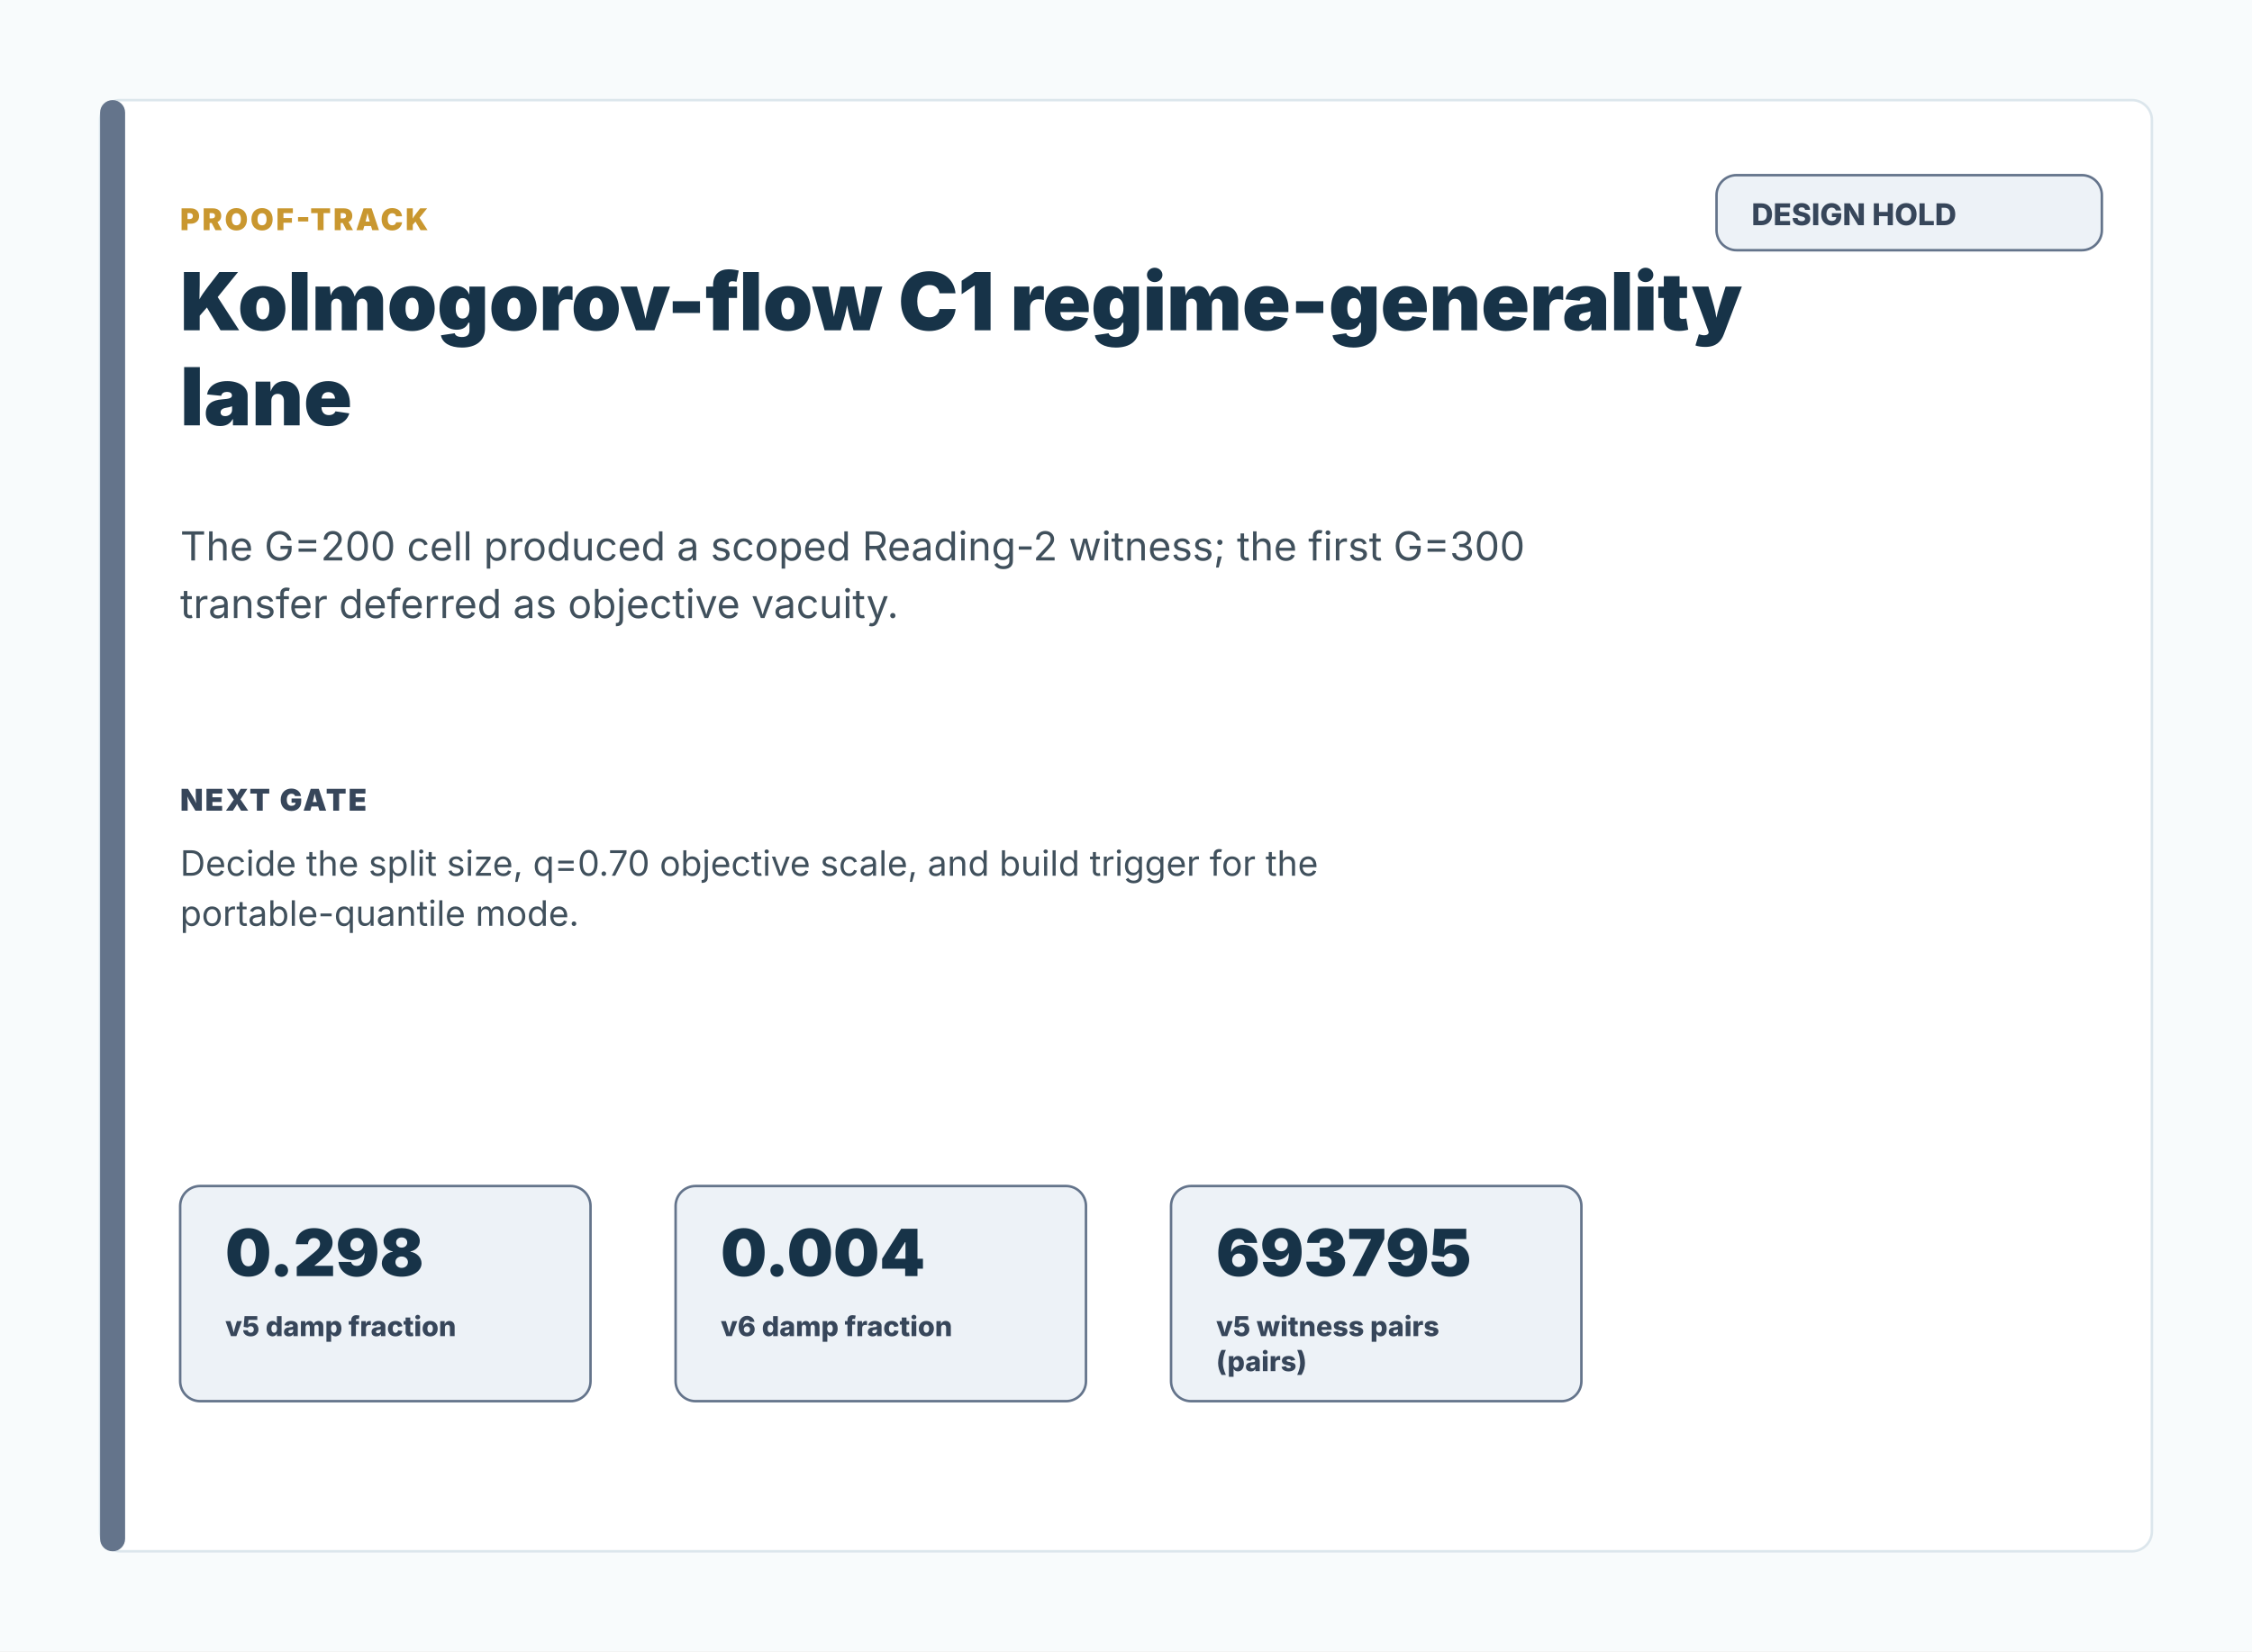
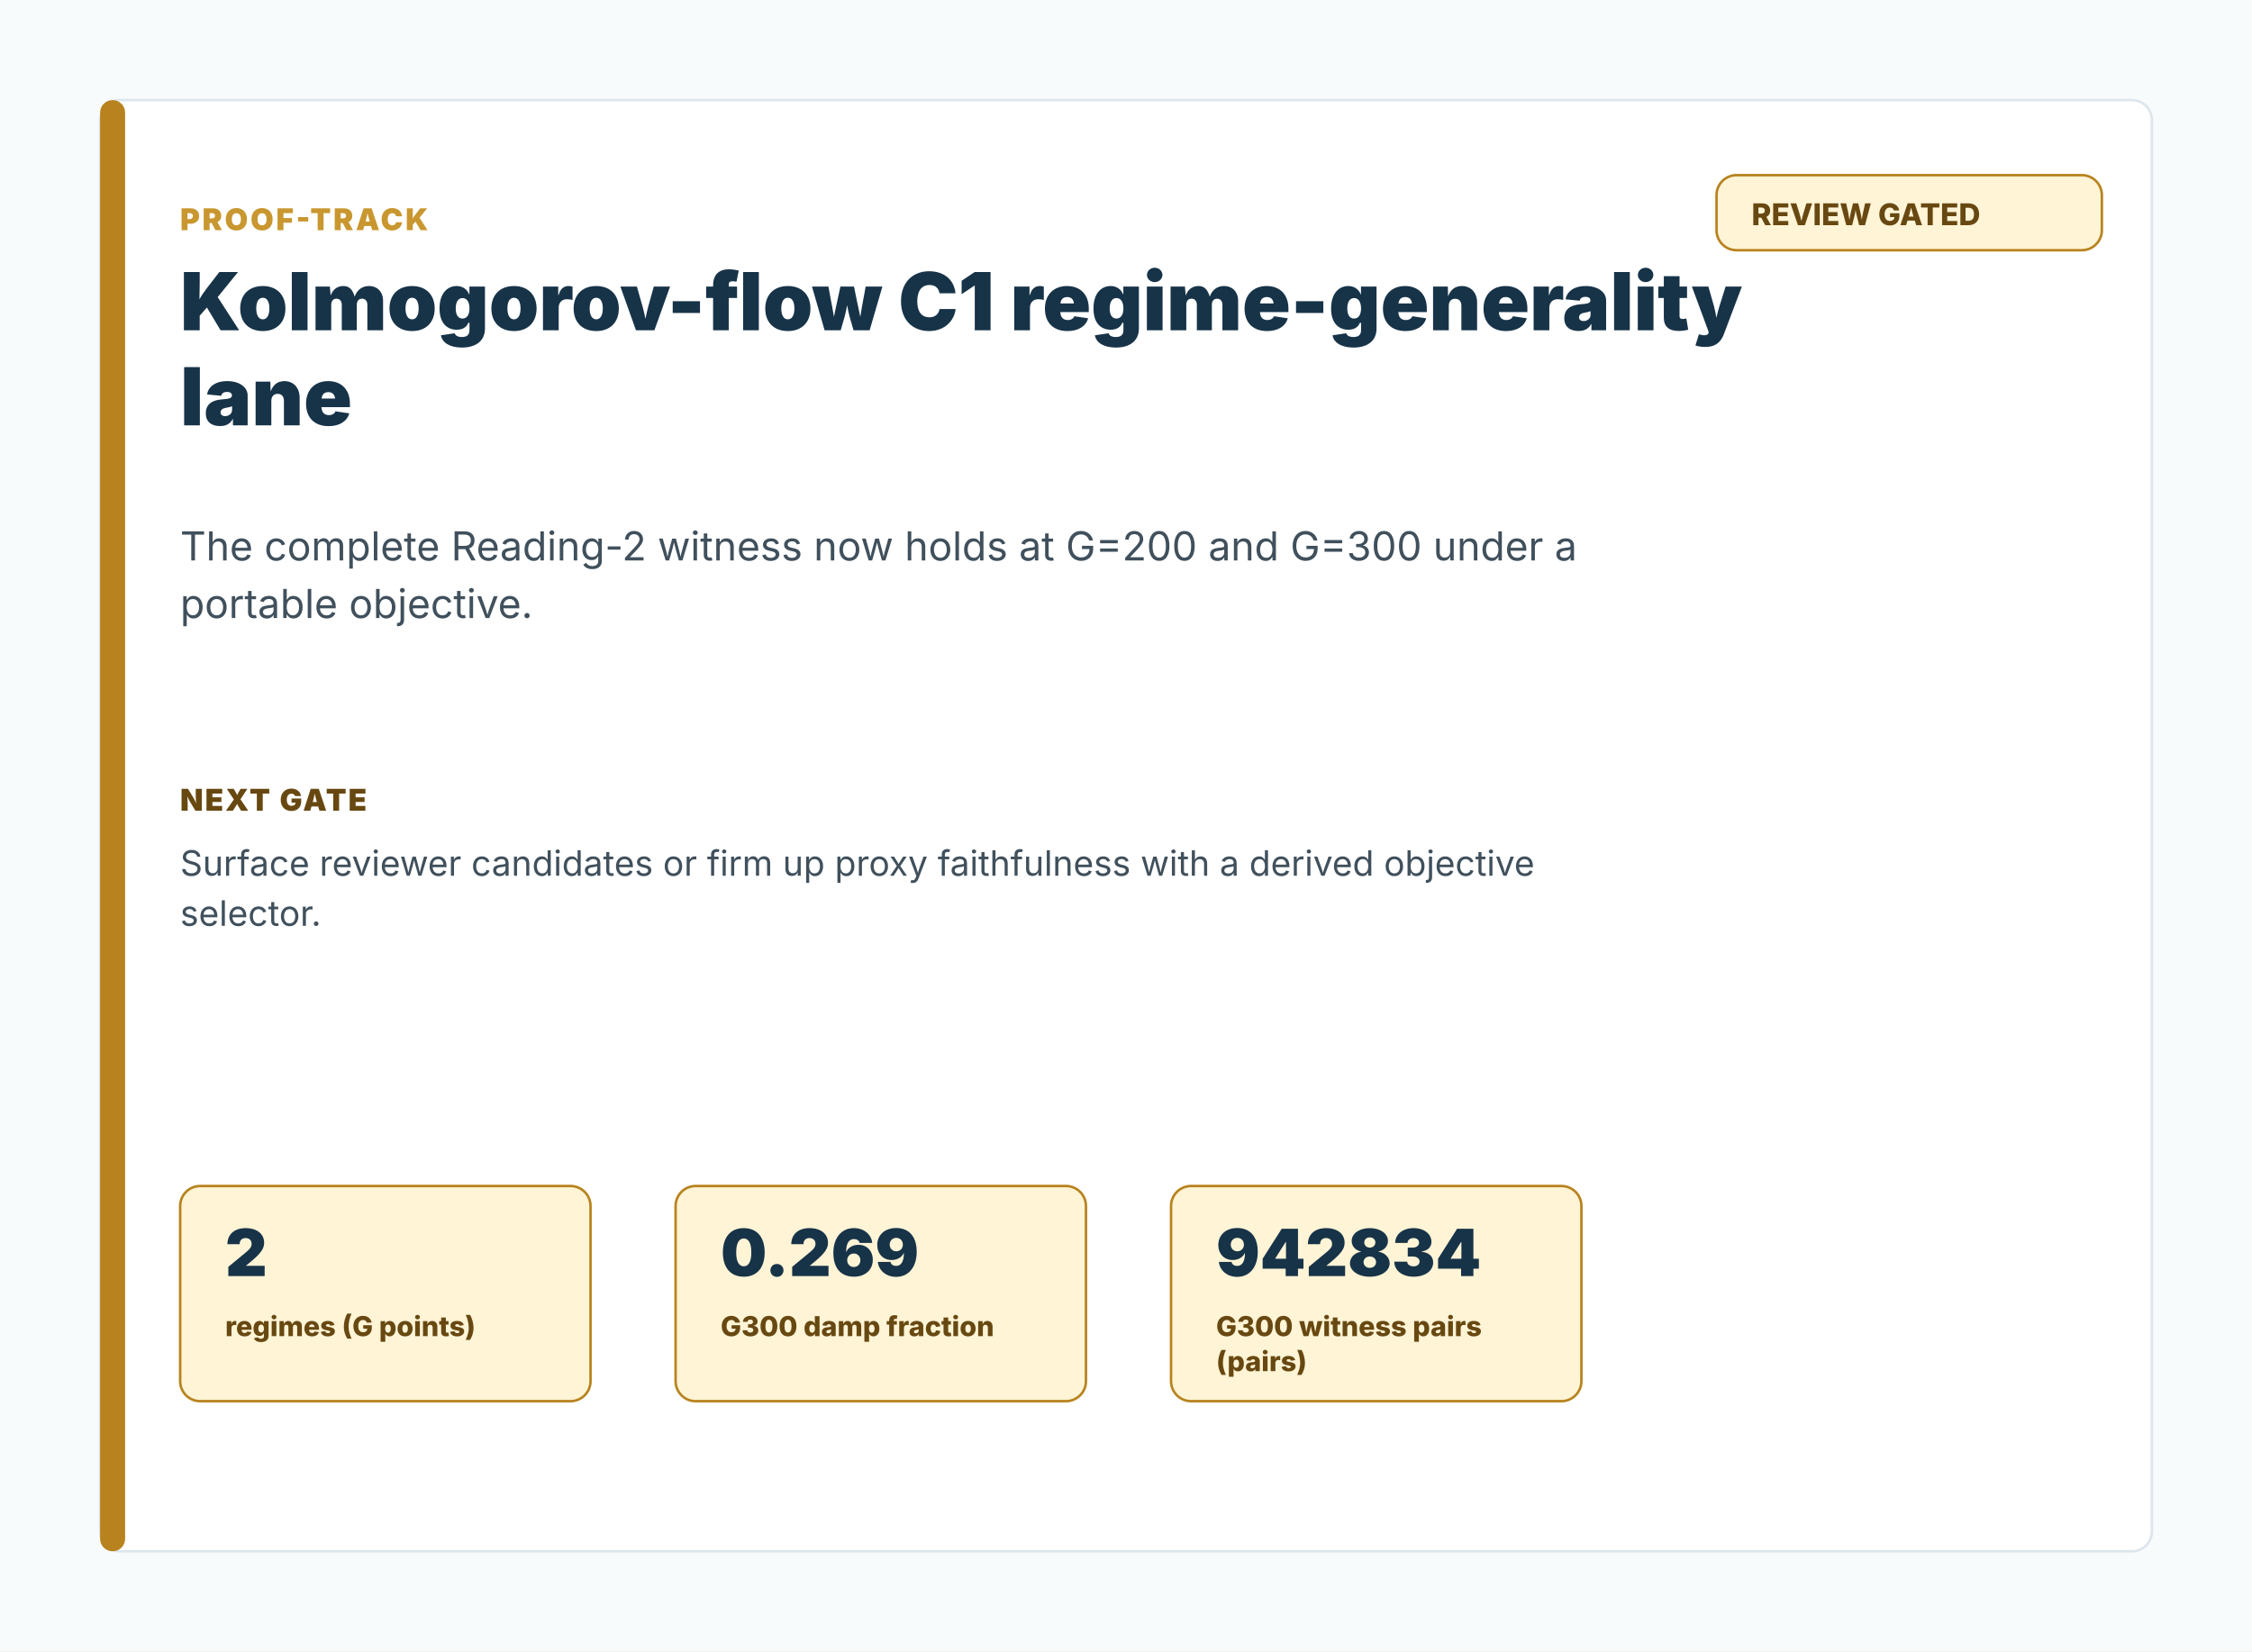
<svg xmlns="http://www.w3.org/2000/svg" viewBox="0 0 900 660" width="900" height="660" role="img" aria-labelledby="title desc">
  <rect width="900" height="660" fill="#F8FBFC" />
  <rect x="40" y="40" width="820" height="580" rx="8" fill="#FFFFFF" stroke="#DCE6EC" stroke-width="1" />
-   <rect x="40" y="40" width="10" height="580" rx="5" fill="#64748B" />
+   <rect x="40" y="40" width="10" height="580" rx="5" fill="#B8831E" />
  <g>
-     <rect x="686" y="70" width="154" height="30" rx="8" fill="#EDF2F7" stroke="#64748B" stroke-width="1" />
-     <text x="700" y="90" fill="#37465A" font-family="system-ui, -apple-system, BlinkMacSystemFont, 'Segoe UI', sans-serif" font-size="12" font-weight="800" letter-spacing="0">DESIGN HOLD</text>
+     <rect x="686" y="70" width="154" height="30" rx="8" fill="#FFF4D6" stroke="#B8831E" stroke-width="1" />
+     <text x="700" y="90" fill="#684811" font-family="system-ui, -apple-system, BlinkMacSystemFont, 'Segoe UI', sans-serif" font-size="12" font-weight="800" letter-spacing="0">REVIEW GATED</text>
  </g>
  <text x="72" y="92" fill="#C9972F" font-family="system-ui, -apple-system, BlinkMacSystemFont, 'Segoe UI', sans-serif" font-size="12" font-weight="850" letter-spacing="0.08em">PROOF-TRACK</text>
  <text x="72" y="132" fill="#173348" font-family="system-ui, -apple-system, BlinkMacSystemFont, 'Segoe UI', sans-serif" font-size="32" font-weight="850" text-anchor="start" letter-spacing="0">
    <tspan x="72" dy="0">Kolmogorov-flow C1 regime-generality</tspan>
    <tspan x="72" dy="38">lane</tspan>
  </text>
  <text x="72" y="224" fill="#40505C" font-family="system-ui, -apple-system, BlinkMacSystemFont, 'Segoe UI', sans-serif" font-size="16" font-weight="400" text-anchor="start" letter-spacing="0">
-     <tspan x="72" dy="0">The G=200 cell produced a scoped Reading-2 witness; the first G=300</tspan>
-     <tspan x="72" dy="23">transfer deferred as objective vacuity.</tspan>
+     <tspan x="72" dy="0">The complete Reading-2 witness now holds at G=200 and G=300 under a</tspan>
+     <tspan x="72" dy="23">portable objective.</tspan>
  </text>
-   <text x="72" y="324" fill="#37465A" font-family="system-ui, -apple-system, BlinkMacSystemFont, 'Segoe UI', sans-serif" font-size="12" font-weight="850" letter-spacing="0.06em">NEXT GATE</text>
+   <text x="72" y="324" fill="#684811" font-family="system-ui, -apple-system, BlinkMacSystemFont, 'Segoe UI', sans-serif" font-size="12" font-weight="850" letter-spacing="0.06em">NEXT GATE</text>
  <text x="72" y="350" fill="#40505C" font-family="system-ui, -apple-system, BlinkMacSystemFont, 'Segoe UI', sans-serif" font-size="14" font-weight="400" text-anchor="start" letter-spacing="0">
-     <tspan x="72" dy="0">Decide the split size, q=0.70 objective scale, and build trigger for the</tspan>
-     <tspan x="72" dy="20">portable-quantile mode.</tspan>
+     <tspan x="72" dy="0">Surface reviewer candidates or firm up proxy faithfulness with a derived objective</tspan>
+     <tspan x="72" dy="20">selector.</tspan>
  </text>
  <g>
-     <rect x="72" y="474" width="164" height="86" rx="8" fill="#EDF2F7" stroke="#64748B" stroke-width="1" />
-     <text x="90" y="510" fill="#173348" font-family="system-ui, -apple-system, BlinkMacSystemFont, 'Segoe UI', sans-serif" font-size="26" font-weight="850" letter-spacing="0">0.298</text>
-     <text x="90" y="534" fill="#37465A" font-family="system-ui, -apple-system, BlinkMacSystemFont, 'Segoe UI', sans-serif" font-size="11" font-weight="800" text-anchor="start" letter-spacing="0">
-       <tspan x="90" dy="0">v5 damp fraction</tspan>
+     <rect x="72" y="474" width="164" height="86" rx="8" fill="#FFF4D6" stroke="#B8831E" stroke-width="1" />
+     <text x="90" y="510" fill="#173348" font-family="system-ui, -apple-system, BlinkMacSystemFont, 'Segoe UI', sans-serif" font-size="26" font-weight="850" letter-spacing="0">2</text>
+     <text x="90" y="534" fill="#684811" font-family="system-ui, -apple-system, BlinkMacSystemFont, 'Segoe UI', sans-serif" font-size="11" font-weight="800" text-anchor="start" letter-spacing="0">
+       <tspan x="90" dy="0">regimes (G points)</tspan>
    </text>
  </g>
  <g>
-     <rect x="270" y="474" width="164" height="86" rx="8" fill="#EDF2F7" stroke="#64748B" stroke-width="1" />
-     <text x="288" y="510" fill="#173348" font-family="system-ui, -apple-system, BlinkMacSystemFont, 'Segoe UI', sans-serif" font-size="26" font-weight="850" letter-spacing="0">0.004</text>
-     <text x="288" y="534" fill="#37465A" font-family="system-ui, -apple-system, BlinkMacSystemFont, 'Segoe UI', sans-serif" font-size="11" font-weight="800" text-anchor="start" letter-spacing="0">
-       <tspan x="288" dy="0">v6 damp fraction</tspan>
+     <rect x="270" y="474" width="164" height="86" rx="8" fill="#FFF4D6" stroke="#B8831E" stroke-width="1" />
+     <text x="288" y="510" fill="#173348" font-family="system-ui, -apple-system, BlinkMacSystemFont, 'Segoe UI', sans-serif" font-size="26" font-weight="850" letter-spacing="0">0.269</text>
+     <text x="288" y="534" fill="#684811" font-family="system-ui, -apple-system, BlinkMacSystemFont, 'Segoe UI', sans-serif" font-size="11" font-weight="800" text-anchor="start" letter-spacing="0">
+       <tspan x="288" dy="0">G300 damp fraction</tspan>
    </text>
  </g>
  <g>
-     <rect x="468" y="474" width="164" height="86" rx="8" fill="#EDF2F7" stroke="#64748B" stroke-width="1" />
-     <text x="486" y="510" fill="#173348" font-family="system-ui, -apple-system, BlinkMacSystemFont, 'Segoe UI', sans-serif" font-size="26" font-weight="850" letter-spacing="0">693795</text>
-     <text x="486" y="534" fill="#37465A" font-family="system-ui, -apple-system, BlinkMacSystemFont, 'Segoe UI', sans-serif" font-size="11" font-weight="800" text-anchor="start" letter-spacing="0">
-       <tspan x="486" dy="0">v5 witness pairs</tspan>
+     <rect x="468" y="474" width="164" height="86" rx="8" fill="#FFF4D6" stroke="#B8831E" stroke-width="1" />
+     <text x="486" y="510" fill="#173348" font-family="system-ui, -apple-system, BlinkMacSystemFont, 'Segoe UI', sans-serif" font-size="26" font-weight="850" letter-spacing="0">942834</text>
+     <text x="486" y="534" fill="#684811" font-family="system-ui, -apple-system, BlinkMacSystemFont, 'Segoe UI', sans-serif" font-size="11" font-weight="800" text-anchor="start" letter-spacing="0">
+       <tspan x="486" dy="0">G300 witness pairs</tspan>
      <tspan x="486" dy="14">(pairs)</tspan>
    </text>
  </g>
</svg>
